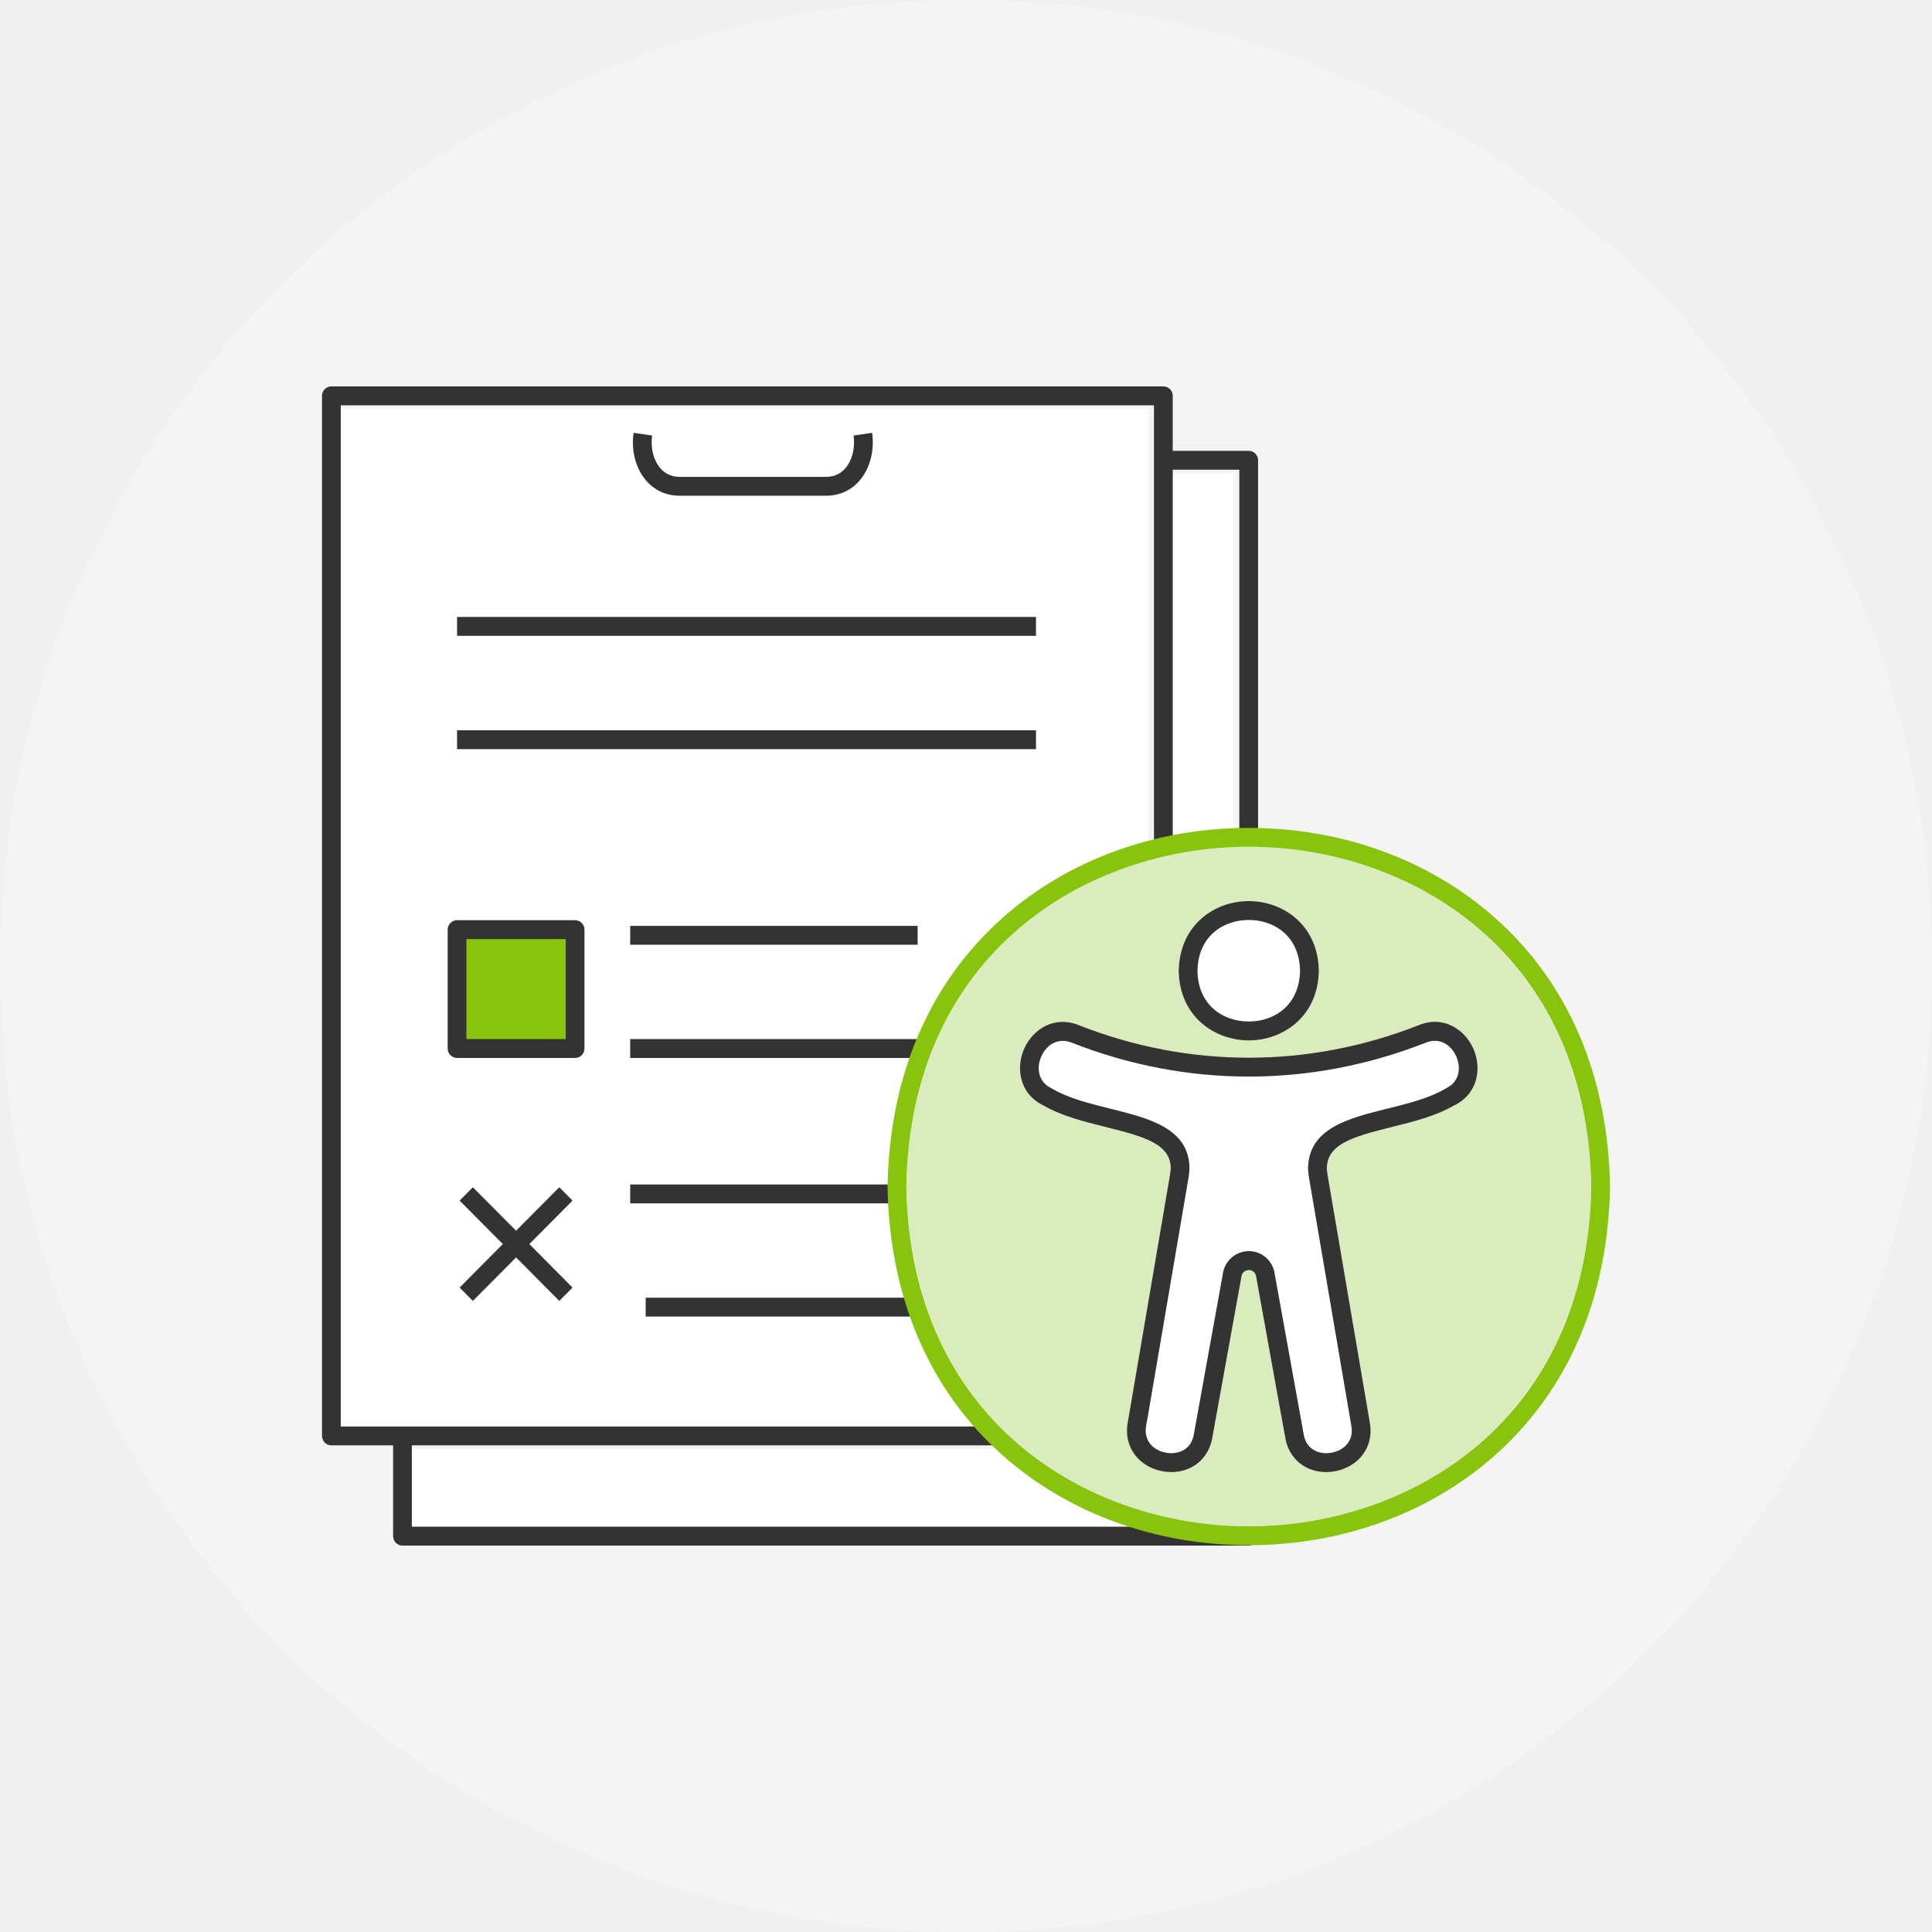
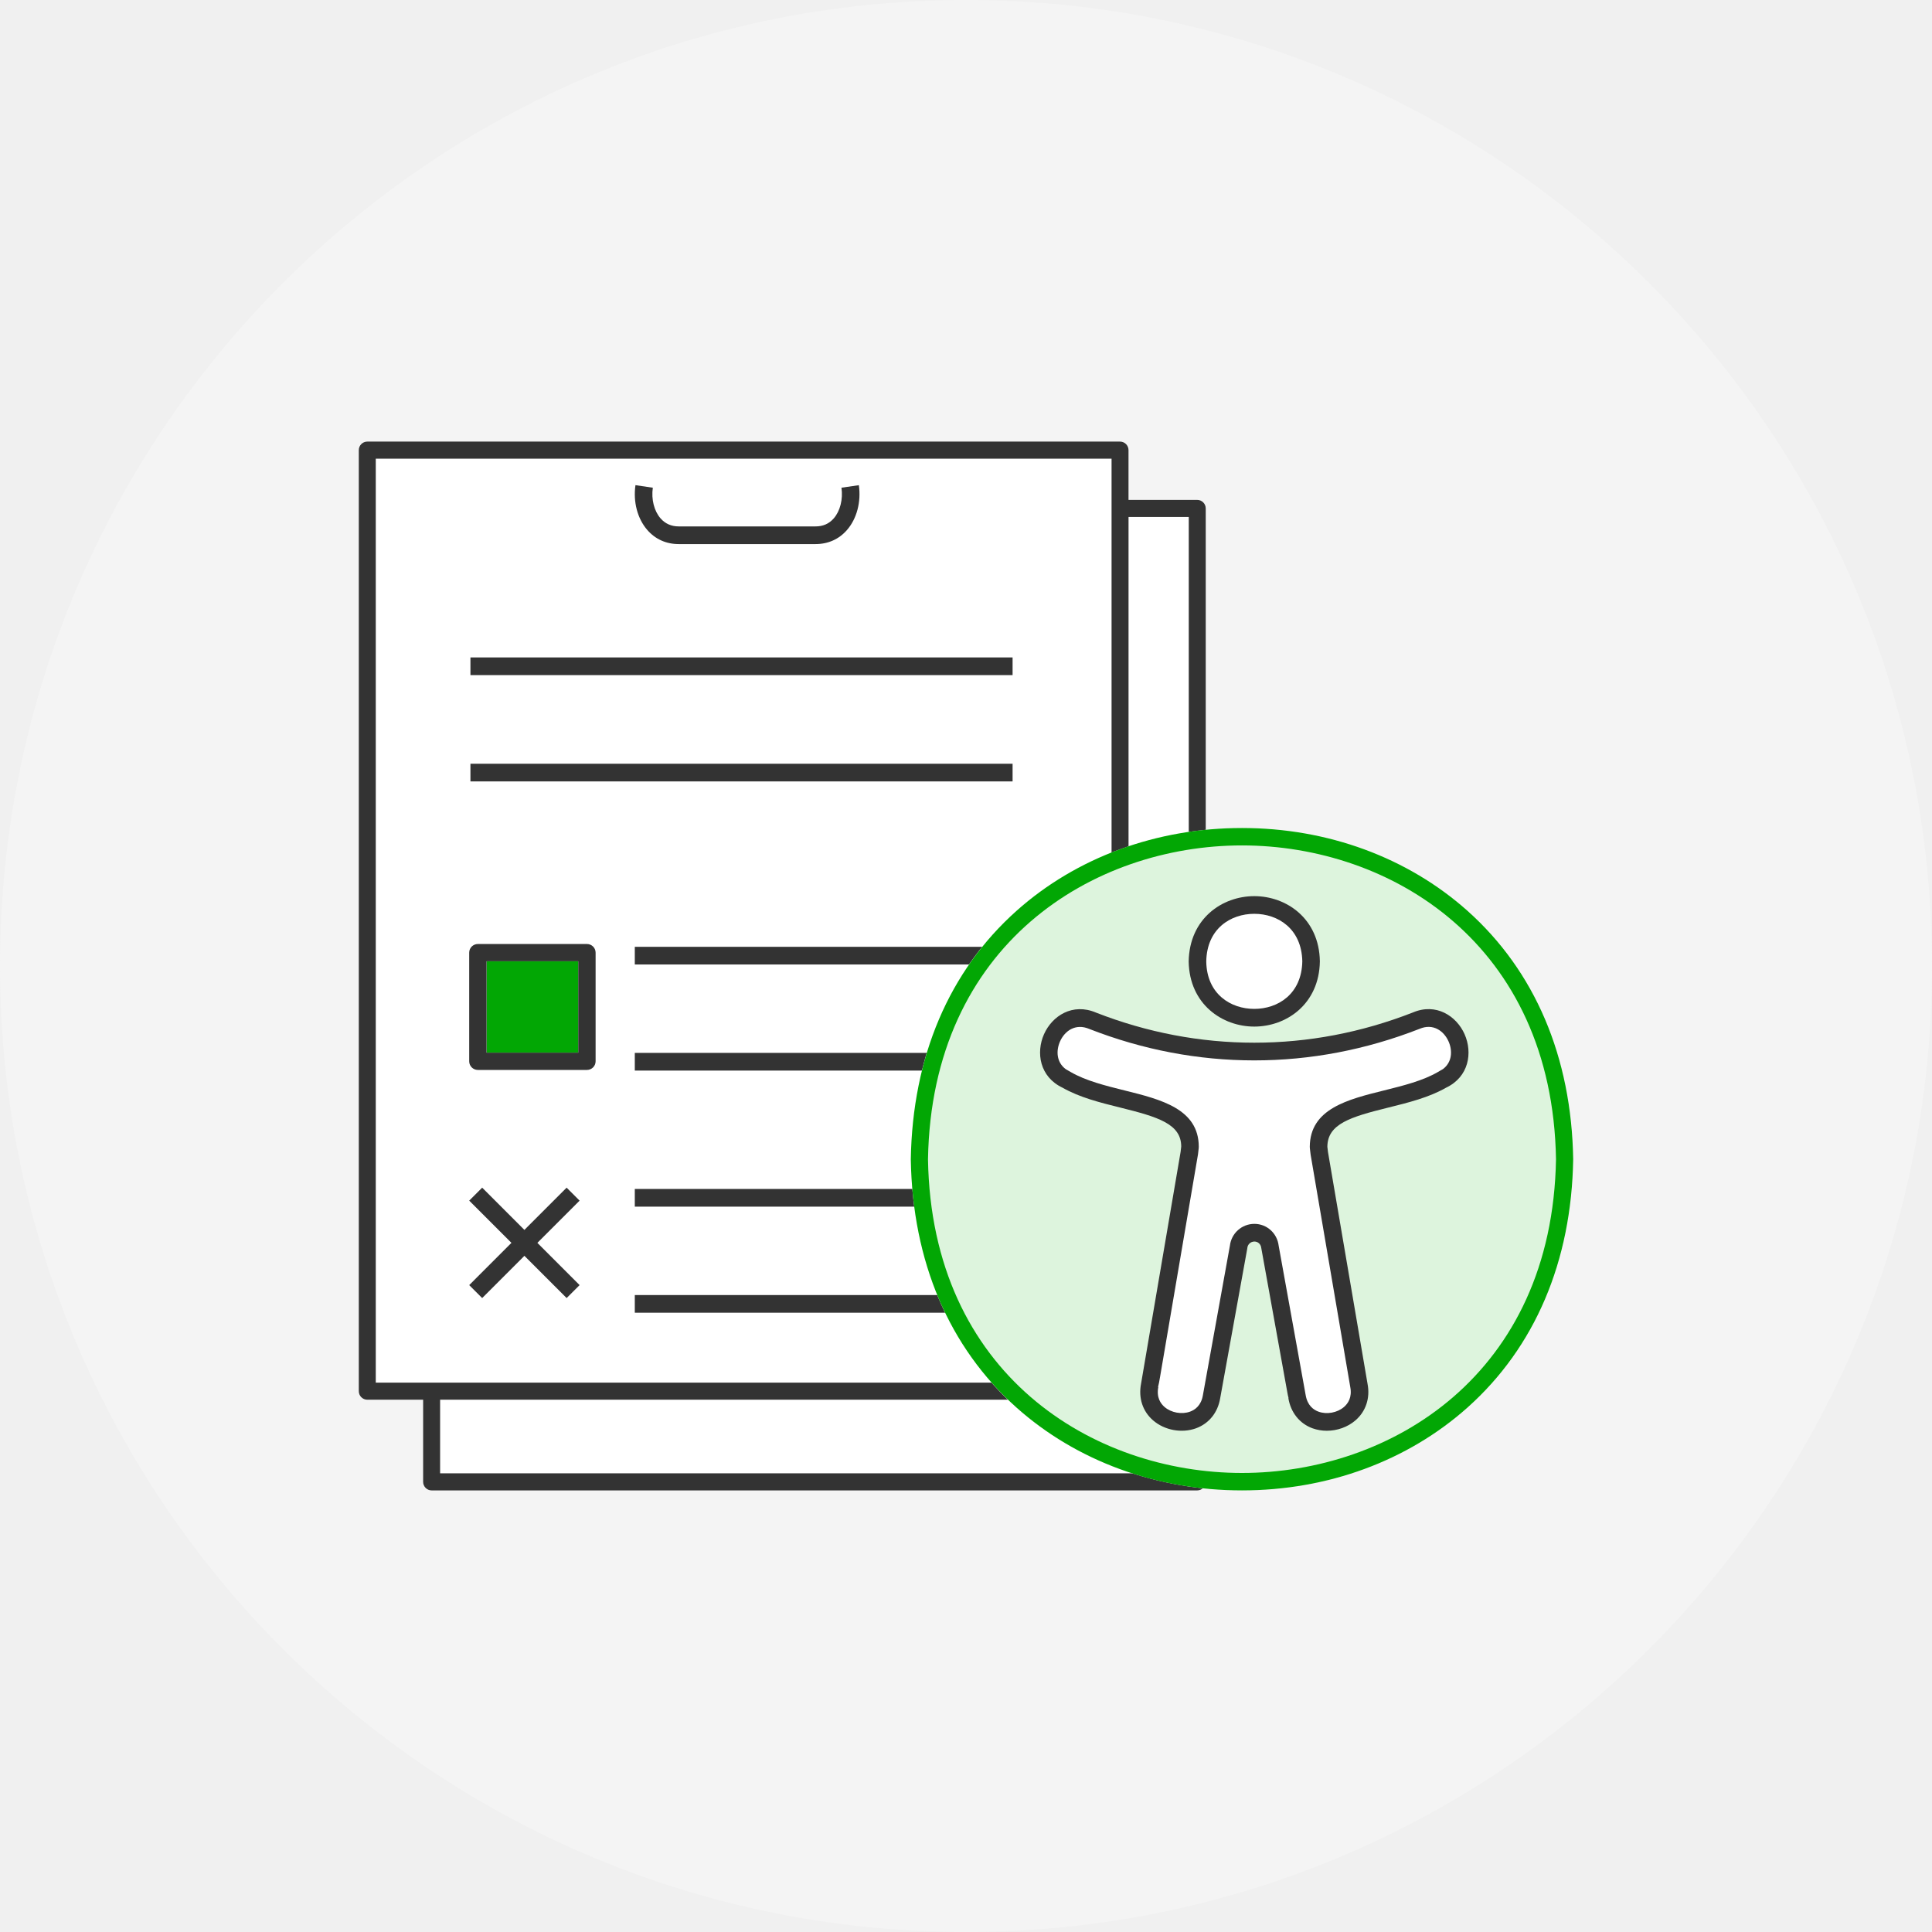
- <svg xmlns="http://www.w3.org/2000/svg" width="120" height="120" viewBox="0 0 120 120" fill="none">
-   <rect width="120" height="120" rx="60" fill="#F4F4F4" />
-   <g clip-path="url(#clip0_4487_8238)">
-     <path d="M71.326 25.398H20.814V88.828H71.326V25.398Z" fill="white" />
-     <path d="M72.491 29.398V89.412C72.491 89.736 72.231 89.998 71.909 89.998H25.231V95.051H76.627V29.398H72.491H72.491Z" fill="white" />
-     <path d="M35.721 57.742H28.388V65.125H35.721V57.742Z" fill="#88C40E" />
-     <path d="M77.559 28.002H72.841V24.586C72.841 24.262 72.58 24 72.259 24H20.582C20.261 24 20 24.262 20 24.586V89.188C20 89.512 20.261 89.774 20.582 89.774H24.417V95.414C24.417 95.738 24.677 96 24.999 96H77.559C77.881 96 78.141 95.738 78.141 95.414V28.588C78.141 28.264 77.881 28.002 77.559 28.002ZM21.165 25.173H71.676V88.602H21.165V25.173ZM76.977 94.827H25.581V89.774H72.259C72.581 89.774 72.841 89.512 72.841 89.188V29.175H76.977V94.827L76.977 94.827Z" fill="#333333" />
-     <path d="M64.347 38.32H28.389V39.493H64.347V38.32Z" fill="#333333" />
-     <path d="M64.347 45.359H28.389V46.532H64.347V45.359Z" fill="#333333" />
-     <path d="M56.995 57.508H39.142V58.68H56.995V57.508Z" fill="#333333" />
-     <path d="M64.347 64.539H39.142V65.712H64.347V64.539Z" fill="#333333" />
-     <path d="M35.721 57.156H28.388C28.066 57.156 27.806 57.419 27.806 57.742V65.126C27.806 65.449 28.066 65.712 28.388 65.712H35.721C36.043 65.712 36.303 65.449 36.303 65.126V57.742C36.303 57.419 36.043 57.156 35.721 57.156ZM35.139 64.539H28.97V58.329H35.139V64.539Z" fill="#333333" />
-     <path d="M56.995 73.57H39.142V74.743H56.995V73.57Z" fill="#333333" />
-     <path d="M64.346 80.602H40.103V81.774H64.346V80.602Z" fill="#333333" />
-     <path d="M42.216 30.791C42.227 30.791 42.239 30.791 42.251 30.791H51.265C51.277 30.791 51.289 30.791 51.3 30.791C52.13 30.791 52.85 30.469 53.382 29.858C54.034 29.109 54.328 27.997 54.169 26.885L53.017 27.051C53.126 27.818 52.93 28.597 52.506 29.085C52.193 29.445 51.786 29.625 51.272 29.619H42.244C42.237 29.619 42.23 29.619 42.222 29.619C41.73 29.619 41.323 29.438 41.014 29.081C40.589 28.592 40.395 27.815 40.505 27.053L39.353 26.883C39.192 27.992 39.485 29.102 40.136 29.853C40.67 30.467 41.39 30.791 42.216 30.791Z" fill="#333333" />
-     <path d="M34.737 73.742L32.054 76.443L29.371 73.742L28.548 74.571L31.231 77.272L28.548 79.974L29.371 80.802L32.054 78.101L34.737 80.802L35.561 79.974L32.878 77.272L35.561 74.571L34.737 73.742Z" fill="#333333" />
-     <path d="M99.418 73.699C98.927 102.622 56.195 102.617 55.709 73.698C56.2 44.775 98.931 44.78 99.418 73.699Z" fill="white" />
-     <path d="M98.826 73.698C98.349 101.839 56.773 101.834 56.3 73.697C56.777 45.557 98.353 45.561 98.826 73.698Z" fill="#DAECBD" />
-     <path d="M81.33 60.294C81.246 65.281 73.879 65.28 73.795 60.294C73.879 55.308 81.247 55.309 81.33 60.294Z" fill="white" />
-     <path d="M77.564 66.287C81.347 66.287 84.964 65.543 88.291 64.243C90.753 63.191 92.423 67.028 90.034 68.154L90.033 68.153C87.048 69.893 81.845 69.393 81.828 72.602C81.828 72.669 81.874 73.024 81.874 73.024L84.501 88.428C85.016 91.095 80.851 91.867 80.399 89.18L78.605 79.255C78.551 78.719 78.117 78.302 77.571 78.302C77.025 78.302 76.576 78.719 76.522 79.255L74.728 89.18C74.281 91.859 70.106 91.103 70.626 88.428L73.253 73.024C73.253 73.024 73.299 72.669 73.299 72.603C73.293 69.401 68.079 69.89 65.094 68.153L65.094 68.154C62.703 67.027 64.375 63.192 66.836 64.243C70.163 65.543 73.781 66.287 77.564 66.287" fill="white" />
-     <path d="M77.564 95.976H77.562C71.769 95.975 66.345 93.997 62.29 90.406C57.72 86.358 55.243 80.584 55.127 73.708C55.244 66.811 57.722 61.037 62.293 56.989C66.348 53.399 71.771 51.422 77.564 51.422H77.566C83.359 51.422 88.782 53.4 92.837 56.991C97.408 61.039 99.885 66.813 100.001 73.689V73.709C99.884 80.586 97.406 86.36 92.835 90.408C88.779 93.998 83.356 95.976 77.564 95.976ZM77.565 52.594C67.492 52.593 56.538 59.2 56.292 73.708C56.535 88.194 67.488 94.802 77.562 94.803C87.633 94.803 98.584 88.199 98.836 73.699C98.587 59.2 87.636 52.595 77.565 52.594Z" fill="#88C40E" />
-     <path d="M77.563 64.62C75.437 64.62 73.261 63.138 73.213 60.304C73.261 57.451 75.438 55.969 77.563 55.969C79.689 55.969 81.865 57.451 81.913 60.285V60.305C81.865 63.138 79.688 64.62 77.563 64.62ZM77.563 57.141C76.004 57.141 74.414 58.119 74.377 60.304C74.414 62.469 76.003 63.447 77.563 63.447C79.122 63.447 80.707 62.473 80.748 60.294C80.707 58.116 79.12 57.141 77.563 57.141Z" fill="#333333" />
-     <path d="M82.372 91.433C82.049 91.433 81.727 91.379 81.426 91.27C80.569 90.957 79.985 90.229 79.825 89.273L79.837 89.271C79.802 89.147 79.776 89.005 79.749 88.854L78.025 79.309C78.001 79.063 77.81 78.884 77.571 78.884C77.328 78.884 77.126 79.067 77.102 79.309L77.096 79.355L75.301 89.28C75.143 90.227 74.56 90.954 73.702 91.268C72.759 91.612 71.614 91.403 70.854 90.747C70.161 90.15 69.87 89.262 70.055 88.311C70.063 88.264 72.599 73.396 72.678 72.931C72.685 72.877 72.713 72.656 72.718 72.582C72.714 71.08 71.18 70.621 68.677 69.999C67.349 69.669 65.977 69.328 64.844 68.679C63.325 67.961 63.076 66.352 63.616 65.133C64.155 63.918 65.512 63.036 67.064 63.699C70.452 65.022 73.99 65.696 77.564 65.696C81.138 65.696 84.677 65.022 88.081 63.692C89.615 63.036 90.974 63.919 91.512 65.133C92.052 66.352 91.803 67.961 90.284 68.679C89.15 69.329 87.777 69.669 86.449 69.999C83.95 70.619 82.418 71.076 82.41 72.601C82.415 72.666 82.451 72.942 82.451 72.944L85.075 88.325C85.256 89.263 84.964 90.15 84.27 90.748C83.753 91.193 83.059 91.433 82.373 91.433H82.372ZM79.181 79.165C79.271 79.66 80.962 89.018 80.971 89.07C81.088 89.764 81.499 90.049 81.822 90.167C82.372 90.368 83.067 90.24 83.513 89.856C83.775 89.63 84.061 89.217 83.929 88.536L81.3 73.119C81.245 72.703 81.245 72.626 81.245 72.598C81.259 70.079 83.756 69.459 86.17 68.86C87.436 68.546 88.743 68.222 89.741 67.641L90.078 67.444C90.688 66.984 90.719 66.223 90.448 65.611C90.141 64.918 89.426 64.39 88.518 64.778C84.962 66.168 81.283 66.868 77.564 66.868C73.845 66.868 70.165 66.168 66.626 64.785C65.701 64.391 64.987 64.918 64.679 65.611C64.407 66.226 64.44 66.992 65.058 67.451L65.386 67.64C66.383 68.221 67.691 68.546 68.956 68.86C71.375 69.462 73.877 70.083 73.882 72.597C73.882 72.626 73.882 72.703 73.831 73.095L73.827 73.119L71.313 87.861C71.266 88.139 71.228 88.361 71.181 88.533L71.197 88.536C71.065 89.219 71.349 89.631 71.61 89.856C72.056 90.24 72.752 90.367 73.305 90.165C73.629 90.047 74.04 89.762 74.154 89.078L75.945 79.165C76.042 78.334 76.736 77.711 77.571 77.711C78.397 77.711 79.085 78.334 79.181 79.165L79.181 79.165Z" fill="#333333" />
-   </g>
-   <defs>
-     <clipPath id="clip0_4487_8238">
-       <rect width="80" height="72" fill="white" transform="translate(20 24)" />
-     </clipPath>
-   </defs>
+ <svg xmlns="http://www.w3.org/2000/svg" width="70" height="70" viewBox="0 0 70 70" fill="none">
+   <rect width="70" height="70" rx="35" fill="#F4F4F4" />
+   <path d="M15.35 53.5V50.5L40.85 50.366V18.5H43.35V53.5H15.35Z" fill="white" />
+   <path d="M13.35 50.25V16.5H40.85V50.25H13.35Z" fill="white" />
+   <path d="M43.378 18.112H40.888V16.309C40.888 16.139 40.751 16 40.581 16H13.307C13.138 16 13 16.139 13 16.309V50.405C13 50.576 13.138 50.714 13.307 50.714H15.331V53.691C15.331 53.861 15.469 54 15.638 54H43.378C43.548 54 43.686 53.861 43.686 53.691V18.422C43.686 18.251 43.548 18.112 43.378 18.112ZM13.615 16.619H40.274V50.095H13.615V16.619ZM43.071 53.381H15.946V50.714H40.581C40.751 50.714 40.889 50.576 40.889 50.405V18.731H43.071L43.071 53.381Z" fill="#333333" />
+   <path d="M36.688 23.82H17.045V24.461H36.688V23.82Z" fill="#333333" />
+   <path d="M36.688 27.672H17.045V28.312H36.688V27.672Z" fill="#333333" />
+   <path d="M36.5 34.305H23V34.945H36.5V34.305Z" fill="#333333" />
+   <path d="M36.769 38.148H23V38.789H36.769V38.148Z" fill="#333333" />
+   <path d="M34.5 43.078H23V43.719H34.5V43.078Z" fill="#333333" />
+   <path d="M36.243 46.922H23V47.562H36.243V46.922Z" fill="#333333" />
+   <path d="M24.588 19.713C24.594 19.713 24.601 19.713 24.607 19.713H29.531C29.538 19.713 29.544 19.713 29.55 19.713C30.004 19.713 30.397 19.537 30.688 19.203C31.044 18.794 31.204 18.187 31.118 17.579L30.488 17.67C30.548 18.089 30.441 18.515 30.209 18.781C30.038 18.978 29.816 19.076 29.535 19.073H24.603C24.599 19.073 24.595 19.073 24.591 19.073C24.322 19.073 24.1 18.974 23.931 18.779C23.699 18.512 23.593 18.087 23.653 17.671L23.024 17.578C22.936 18.184 23.096 18.79 23.452 19.201C23.743 19.536 24.137 19.713 24.588 19.713Z" fill="#333333" />
+   <path d="M20.53 43.031L19 44.562L17.47 43.031L17 43.501L18.53 45.031L17 46.562L17.47 47.031L19 45.501L20.53 47.031L21 46.562L19.47 45.031L21 43.501L20.53 43.031Z" fill="#333333" />
+   <path d="M57 42C56.731 58.001 33.267 57.999 33 41.999C33.269 25.999 56.733 26.001 57 42Z" fill="white" />
+   <path d="M56.5 42C56.242 57.335 33.756 57.332 33.5 42C33.758 26.666 56.244 26.668 56.5 42Z" fill="#DDF4DD" />
+   <path d="M47.503 34.824C47.457 37.548 43.432 37.548 43.386 34.824C43.433 32.1 47.457 32.1 47.503 34.824Z" fill="white" />
+   <path d="M45.444 38.098C47.511 38.098 49.487 37.691 51.305 36.982C52.65 36.407 53.562 38.503 52.257 39.118C50.626 40.069 47.783 39.795 47.774 41.548C47.774 41.584 47.799 41.778 47.799 41.778L49.234 50.193C49.516 51.65 47.24 52.072 46.993 50.604L46.013 45.182C45.984 44.89 45.747 44.661 45.449 44.661C45.15 44.661 44.905 44.89 44.876 45.182L43.896 50.604C43.651 52.068 41.37 51.655 41.654 50.193L43.09 41.778C43.09 41.778 43.115 41.585 43.115 41.548C43.111 39.799 40.263 40.066 38.633 39.117C37.327 38.501 38.24 36.407 39.584 36.982C41.402 37.692 43.378 38.098 45.444 38.098Z" fill="white" />
+   <path d="M45 54H44.999C41.901 54 39 52.934 36.831 51C34.387 48.819 33.062 45.709 33 42.005C33.062 38.29 34.388 35.179 36.833 32.999C39.001 31.065 41.902 30 45 30H45.001C48.099 30 51 31.066 53.169 33C55.613 35.181 56.938 38.291 57 41.995V42.006C56.938 45.71 55.612 48.82 53.167 51.001C50.998 52.935 48.098 54 45 54ZM45.001 30.631C39.613 30.631 33.755 34.19 33.623 42.005C33.753 49.808 39.611 53.368 44.999 53.368C50.385 53.368 56.243 49.811 56.377 42C56.244 34.19 50.387 30.632 45.001 30.631Z" fill="#02A704" />
+   <path d="M45.445 37.195C44.284 37.195 43.094 36.385 43.068 34.837C43.095 33.279 44.284 32.469 45.445 32.469C46.606 32.469 47.795 33.279 47.821 34.827V34.837C47.795 36.385 46.606 37.195 45.445 37.195ZM45.445 33.109C44.593 33.109 43.725 33.643 43.705 34.837C43.724 36.02 44.593 36.554 45.444 36.554C46.296 36.554 47.162 36.022 47.185 34.832C47.162 33.642 46.295 33.109 45.445 33.109Z" fill="#333333" />
+   <path d="M48.072 51.839C47.895 51.839 47.719 51.809 47.555 51.75C47.087 51.579 46.768 51.181 46.68 50.659L46.687 50.658C46.668 50.59 46.654 50.512 46.639 50.43L45.698 45.216C45.684 45.081 45.58 44.983 45.45 44.983C45.317 44.983 45.206 45.083 45.193 45.216L45.19 45.241L44.209 50.663C44.123 51.18 43.804 51.577 43.336 51.749C42.821 51.937 42.195 51.823 41.78 51.464C41.401 51.138 41.242 50.653 41.343 50.133C41.348 50.108 42.733 41.986 42.776 41.732C42.78 41.702 42.796 41.581 42.798 41.541C42.796 40.72 41.958 40.47 40.591 40.13C39.865 39.95 39.115 39.763 38.497 39.409C37.667 39.016 37.531 38.138 37.826 37.472C38.12 36.808 38.862 36.326 39.71 36.688C41.56 37.411 43.493 37.779 45.446 37.779C47.398 37.779 49.331 37.411 51.191 36.684C52.029 36.326 52.771 36.808 53.065 37.472C53.36 38.138 53.224 39.016 52.394 39.409C51.775 39.764 51.025 39.95 50.299 40.13C48.934 40.468 48.097 40.718 48.093 41.551C48.095 41.587 48.115 41.737 48.115 41.738L49.549 50.141C49.648 50.653 49.488 51.138 49.109 51.464C48.826 51.708 48.447 51.839 48.072 51.839ZM46.329 45.137C46.378 45.407 47.302 50.519 47.307 50.548C47.371 50.927 47.595 51.083 47.772 51.147C48.072 51.257 48.452 51.187 48.695 50.978C48.839 50.854 48.995 50.629 48.923 50.256L47.486 41.834C47.456 41.607 47.456 41.565 47.456 41.55C47.464 40.173 48.828 39.835 50.147 39.508C50.838 39.336 51.552 39.159 52.097 38.841L52.282 38.734C52.615 38.483 52.632 38.067 52.484 37.733C52.316 37.354 51.925 37.066 51.43 37.278C49.487 38.037 47.477 38.42 45.445 38.42C43.414 38.42 41.403 38.037 39.47 37.282C38.965 37.066 38.575 37.354 38.407 37.733C38.258 38.069 38.276 38.487 38.614 38.738L38.793 38.841C39.337 39.158 40.052 39.336 40.743 39.508C42.065 39.836 43.431 40.176 43.434 41.549C43.434 41.565 43.434 41.607 43.406 41.821L43.404 41.834L42.031 49.888C42.005 50.039 41.984 50.16 41.958 50.255L41.968 50.256C41.895 50.629 42.05 50.854 42.193 50.977C42.436 51.187 42.816 51.256 43.119 51.146C43.296 51.082 43.52 50.926 43.583 50.553L44.561 45.137C44.614 44.683 44.993 44.343 45.449 44.343C45.901 44.343 46.276 44.683 46.329 45.137Z" fill="#333333" />
+   <path d="M20.953 34.828H17.629V38.14H20.953V34.828Z" fill="#02A704" />
+   <path d="M21.266 34.203H17.314C17.141 34.203 17 34.343 17 34.516V38.453C17 38.626 17.141 38.766 17.314 38.766H21.266C21.439 38.766 21.58 38.626 21.58 38.453V34.516C21.58 34.343 21.439 34.203 21.266 34.203ZM20.952 38.14H17.628V34.828H20.952V38.14Z" fill="#333333" />
</svg>
